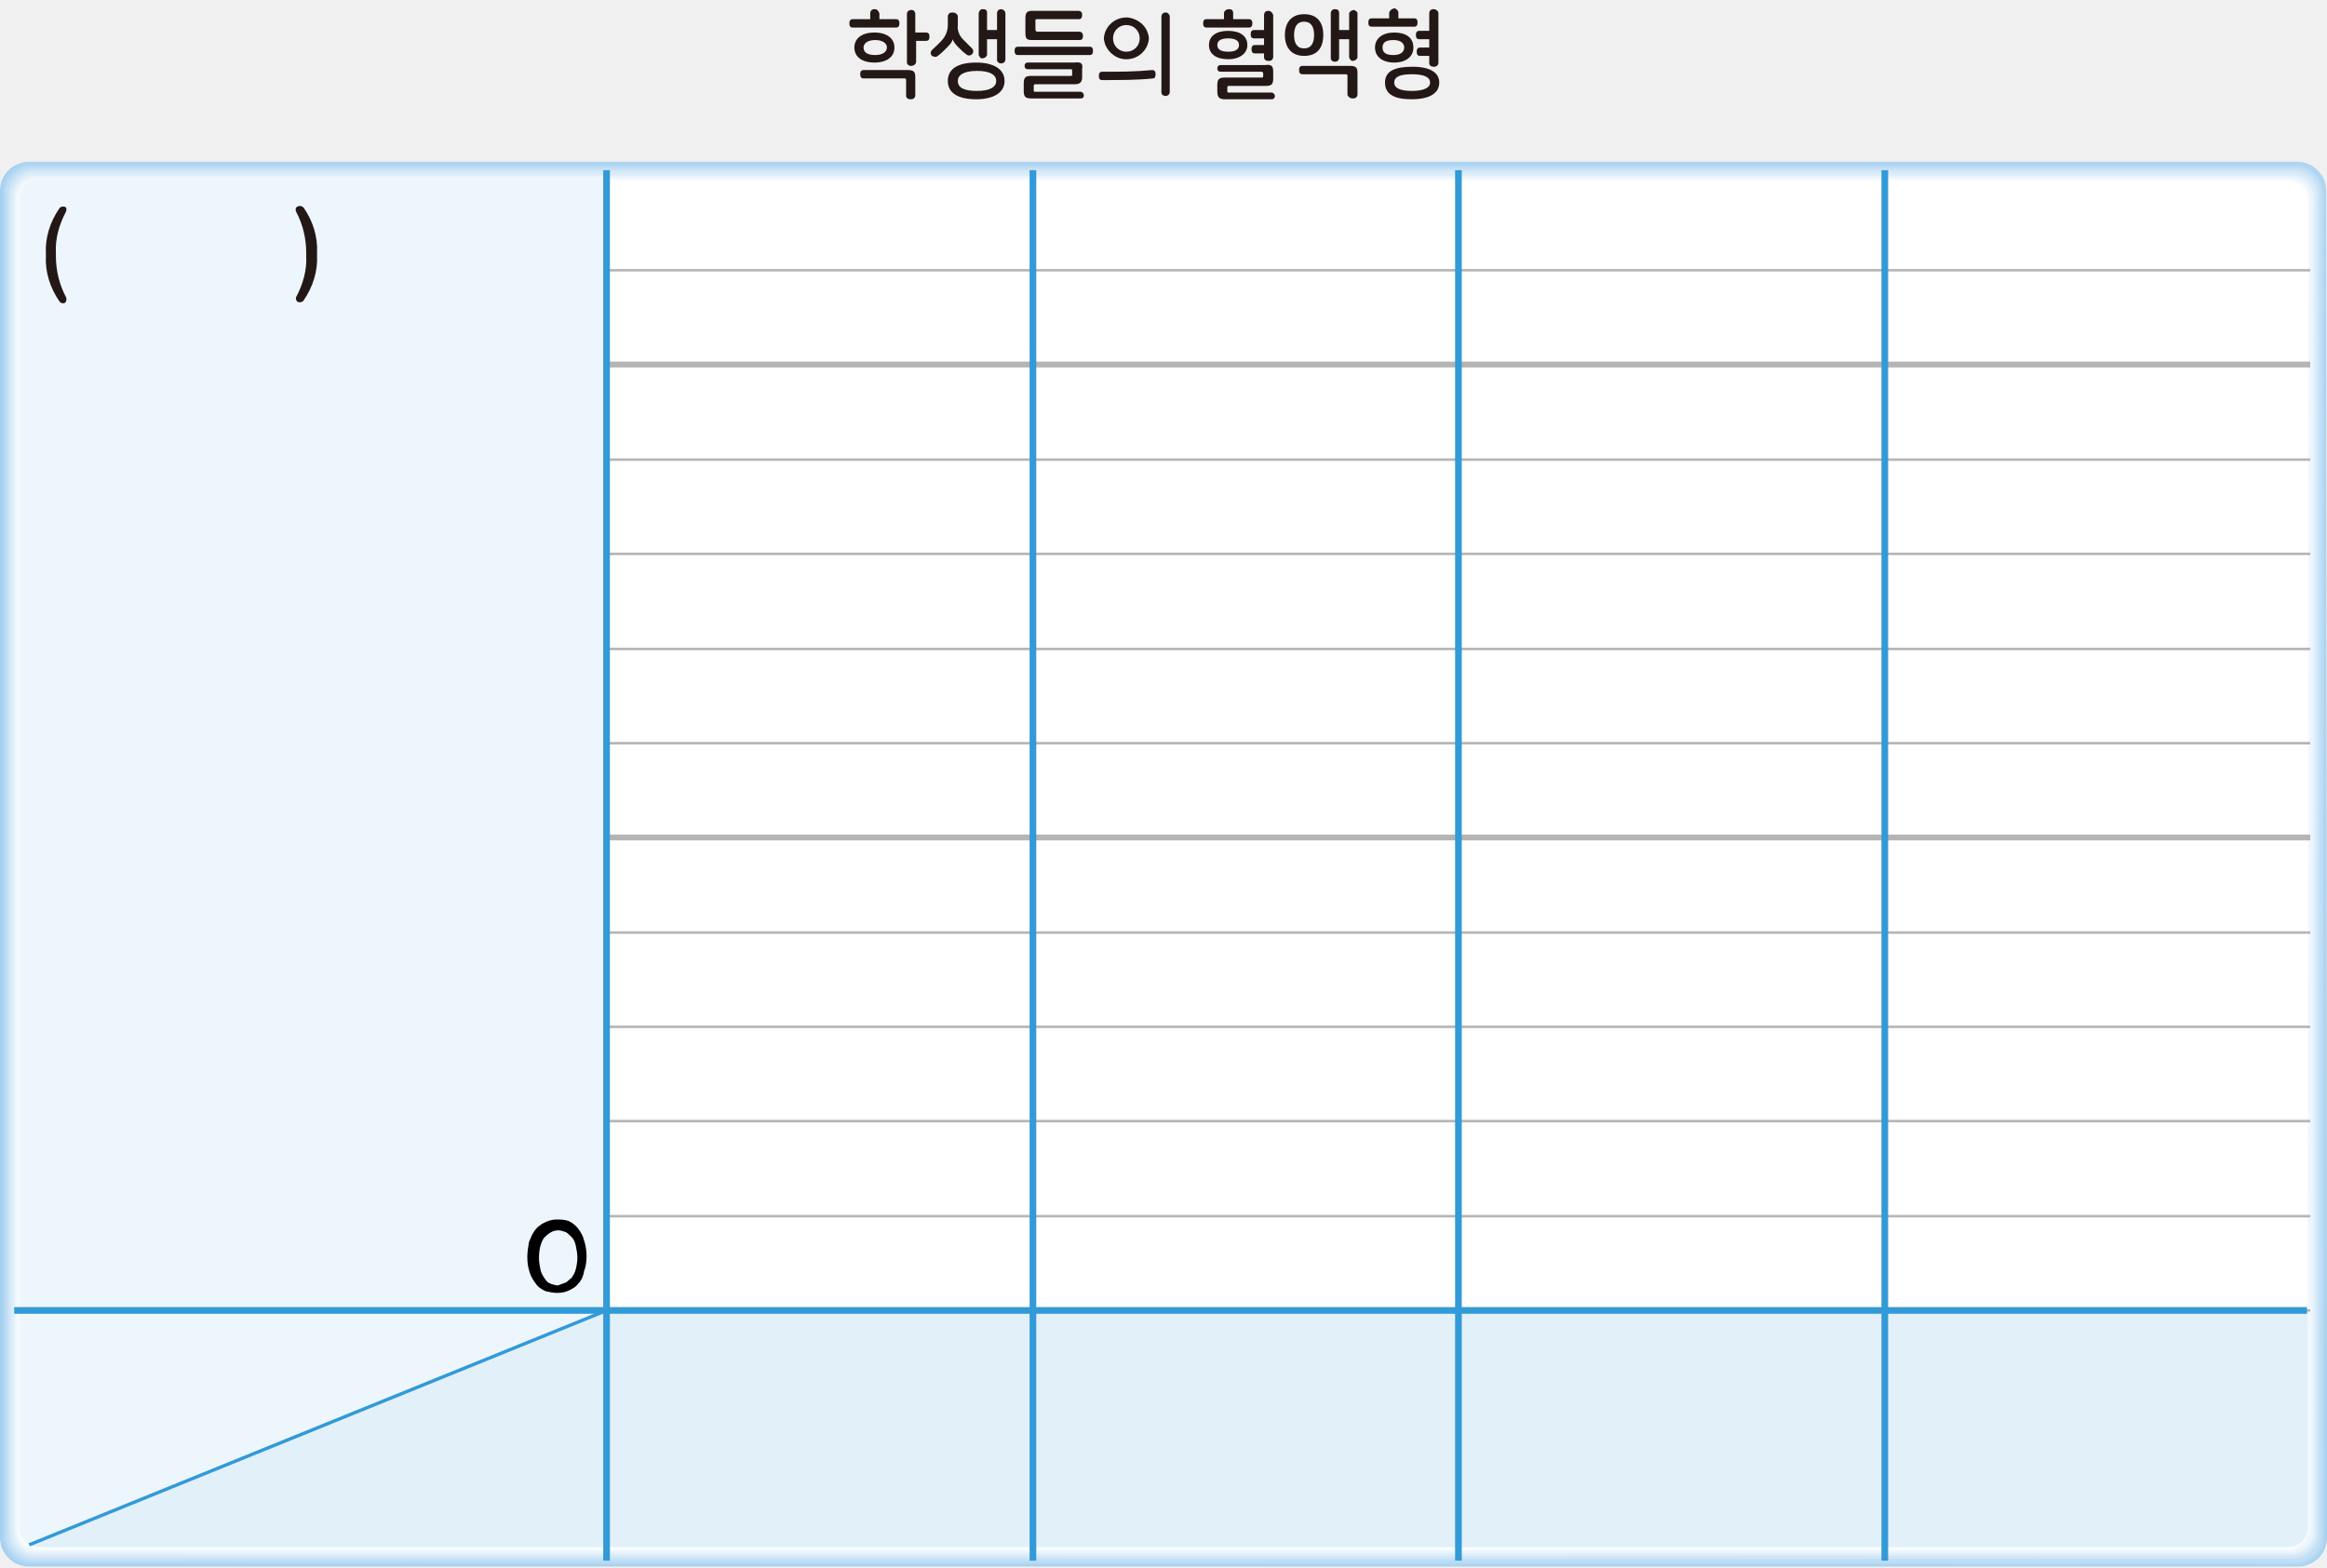
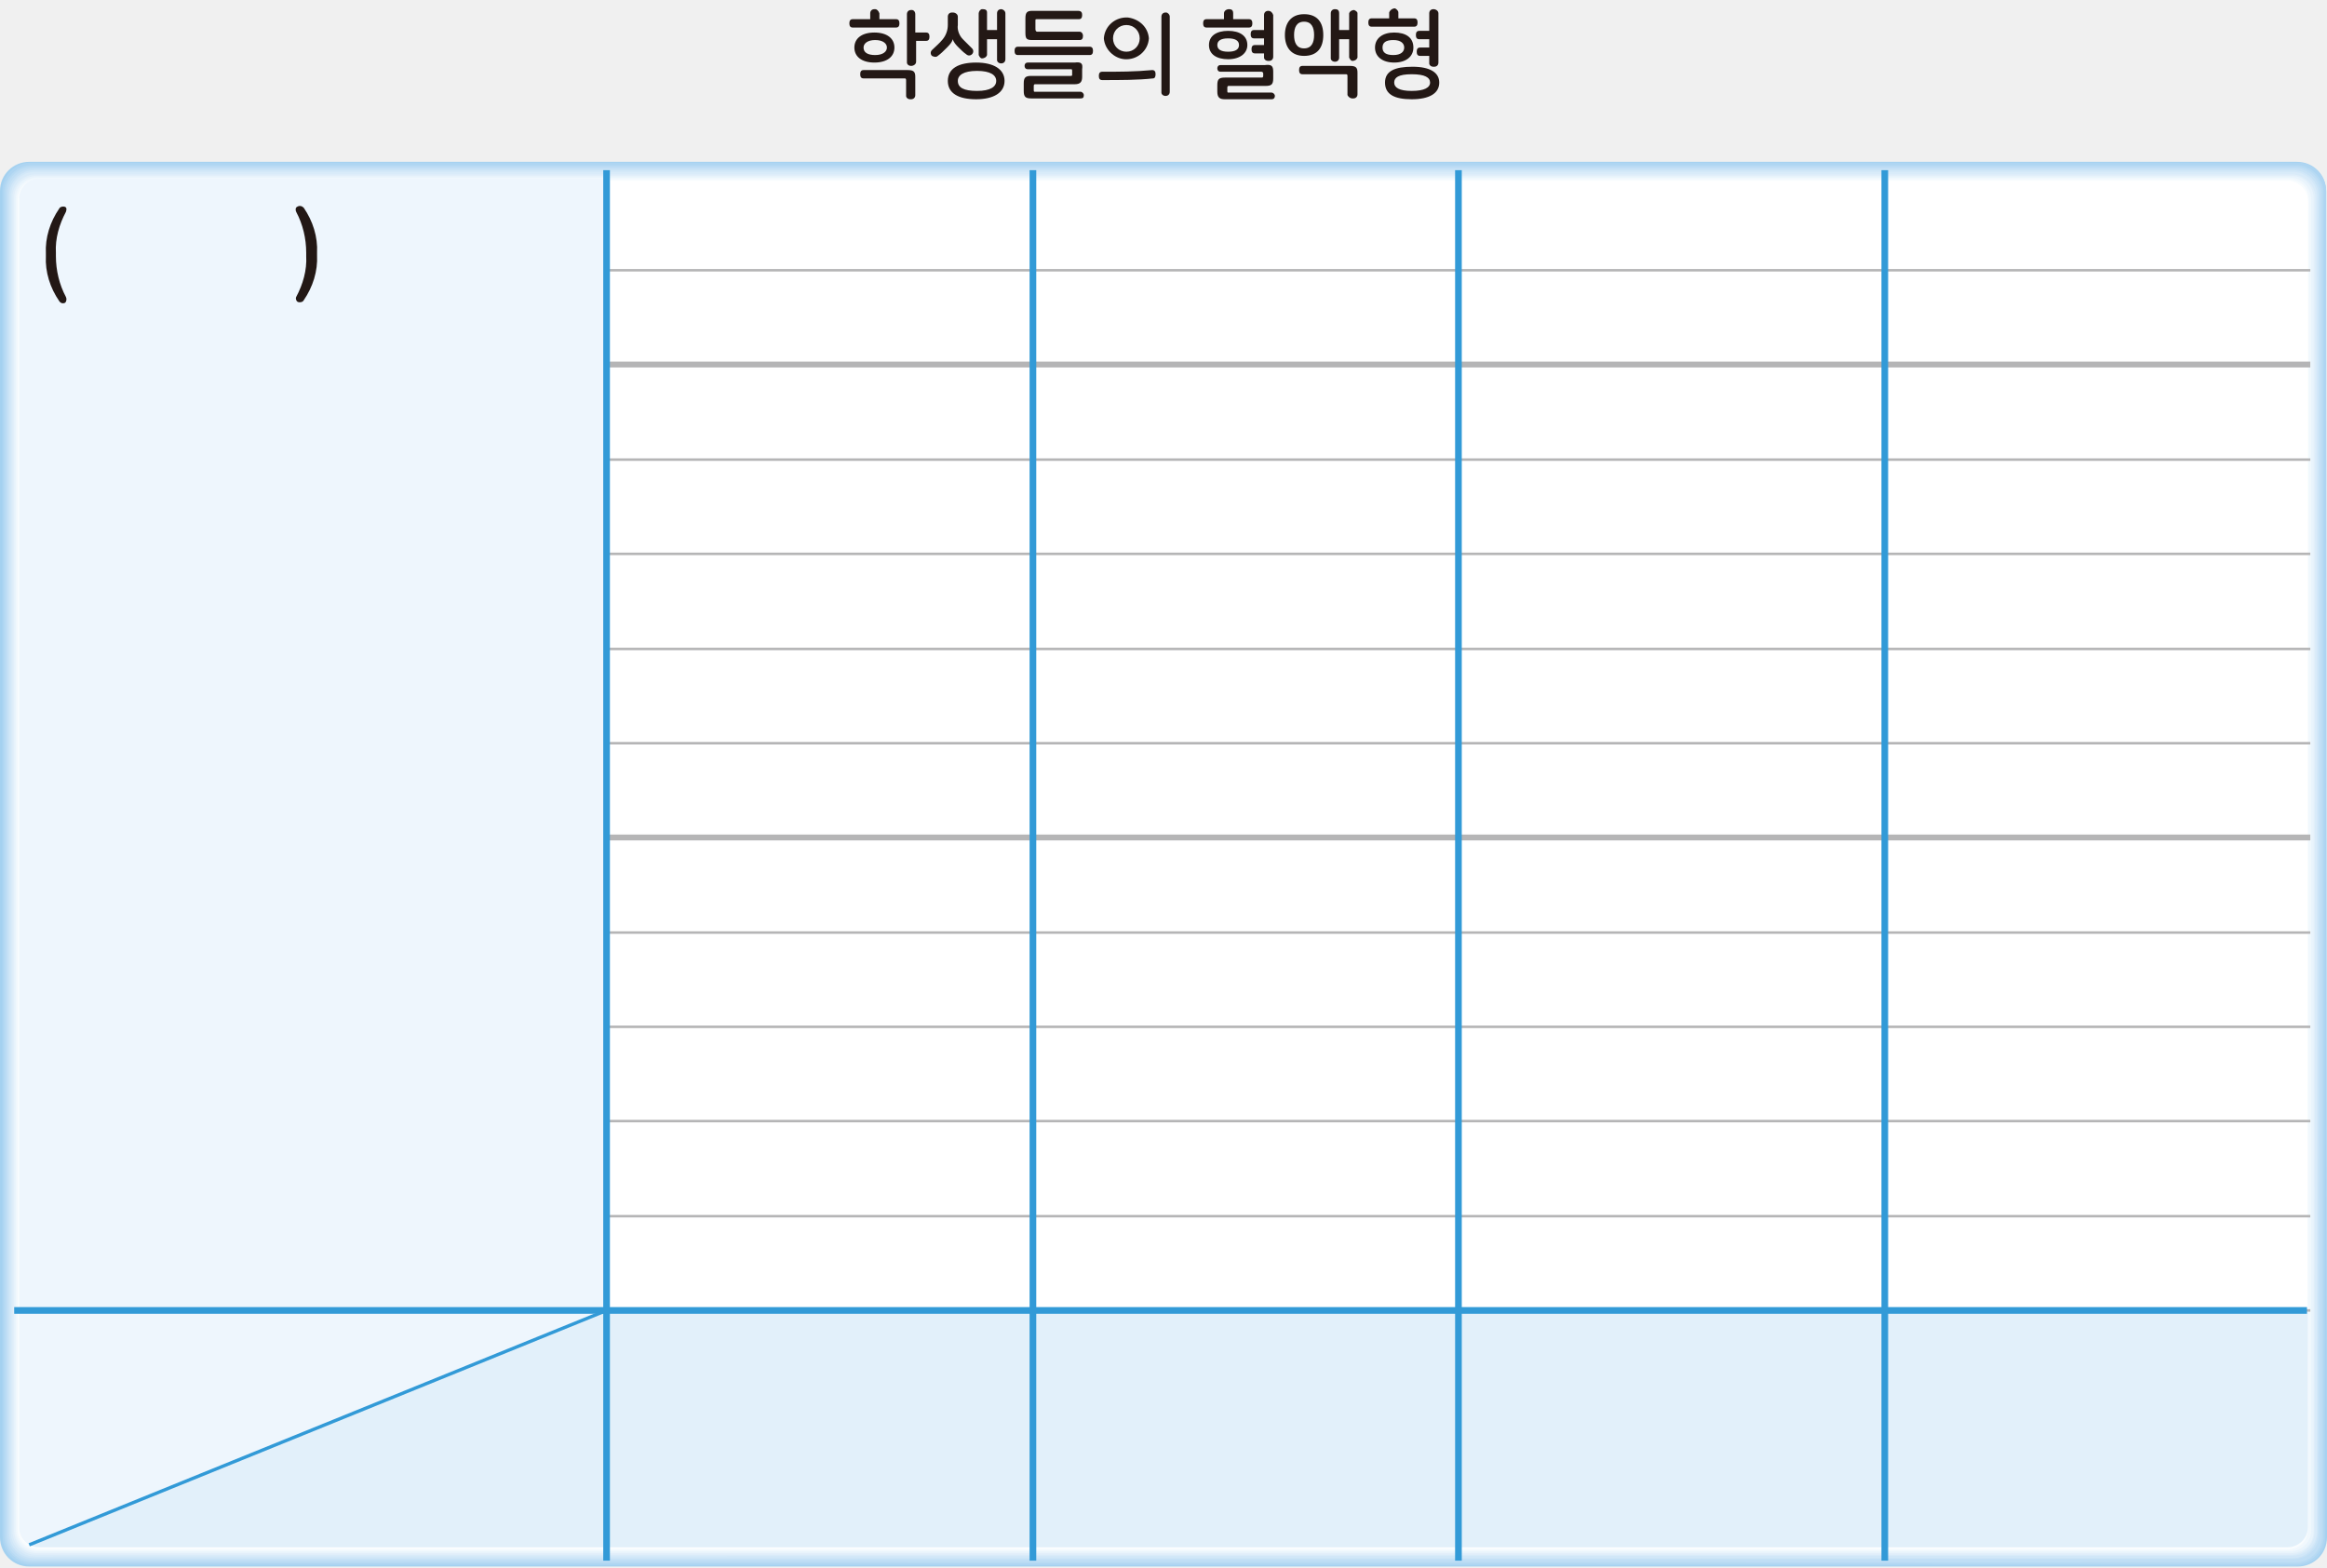
<svg xmlns="http://www.w3.org/2000/svg" xmlns:xlink="http://www.w3.org/1999/xlink" version="1.1" id="Layer_1" x="0px" y="0px" width="278.9px" height="187.9px" viewBox="0 0 278.9 187.9" style="enable-background:new 0 0 278.9 187.9;" xml:space="preserve">
  <g id="레이어_2_1_">
    <g id="레이어_1-2">
      <path style="fill:#231815;" d="M105.4,1.6v0.7h2c0.3,0,0.4,0.2,0.4,0.5s-0.1,0.5-0.4,0.5h-5.2c-0.3,0-0.4-0.2-0.4-0.5    s0.1-0.5,0.4-0.5h2.1V1.6c0-0.3,0.2-0.5,0.5-0.5c0,0,0,0,0.1,0C105.1,1.1,105.3,1.3,105.4,1.6L105.4,1.6z M107.2,5.7    c0,1.1-0.9,1.8-2.4,1.8s-2.4-0.7-2.4-1.8s0.9-1.8,2.4-1.8S107.2,4.6,107.2,5.7z M109.7,9.2v2.2c0,0.3-0.2,0.5-0.5,0.5    c0,0,0,0-0.1,0c-0.3,0-0.5-0.2-0.5-0.4c0,0,0,0,0-0.1V9.6c0-0.2-0.1-0.2-0.2-0.2h-4.9c-0.3,0-0.4-0.2-0.4-0.5s0.1-0.5,0.4-0.5h5.3    C109.5,8.4,109.7,8.6,109.7,9.2z M103.5,5.7c0,0.6,0.5,0.9,1.4,0.9s1.4-0.4,1.4-0.9s-0.5-0.9-1.4-0.9S103.5,5.2,103.5,5.7z     M109.7,1.7v2.2h1.3c0.3,0,0.4,0.2,0.4,0.5s-0.1,0.5-0.4,0.5h-1.2v2.5c0,0.3-0.3,0.5-0.6,0.5c-0.3,0-0.5-0.2-0.5-0.4l0,0V1.7    c0-0.3,0.2-0.5,0.5-0.5c0,0,0,0,0.1,0C109.5,1.2,109.7,1.4,109.7,1.7L109.7,1.7L109.7,1.7z" />
      <path style="fill:#231815;" d="M114.8,2v1c-0.1,0.6,0.2,1.3,0.6,1.7c0.4,0.4,0.8,0.8,1.1,1.1c0.2,0.2,0.2,0.5,0,0.7l0,0    c-0.2,0.2-0.5,0.2-0.7,0l0,0c-0.3-0.2-0.6-0.5-0.9-0.8s-0.6-0.6-0.7-1l0,0c-0.1,0.3-0.2,0.5-0.7,1s-0.7,0.7-1.1,1    c-0.2,0.2-0.5,0.1-0.7,0l0,0c-0.2-0.2-0.2-0.5,0-0.7c0.4-0.4,0.9-0.8,1.3-1.3s0.6-1.1,0.6-1.7V2c0-0.3,0.2-0.5,0.5-0.5    c0,0,0,0,0.1,0C114.5,1.5,114.8,1.7,114.8,2L114.8,2z M120.4,9.7c0,1.4-1.3,2.2-3.4,2.2s-3.4-0.7-3.4-2.2s1.3-2.2,3.4-2.2    S120.4,8.3,120.4,9.7z M114.8,9.7c0,0.8,0.7,1.2,2.3,1.2s2.3-0.5,2.3-1.2s-0.7-1.2-2.3-1.2S114.8,9,114.8,9.7z M120.5,1.6v5.5    c0,0.3-0.2,0.5-0.5,0.5l0,0c-0.3,0-0.5-0.2-0.5-0.4l0,0V4.7h-1.2v1.9c-0.1,0.3-0.4,0.4-0.6,0.4s-0.3-0.2-0.4-0.4v-5    c0-0.2,0.2-0.5,0.4-0.5c0,0,0,0,0.1,0c0.3,0,0.5,0.1,0.5,0.4v2.1h1.2v-2c0-0.3,0.2-0.5,0.5-0.5l0,0C120.2,1.1,120.5,1.3,120.5,1.6    L120.5,1.6z" />
      <path style="fill:#231815;" d="M131,6.1c0,0.3-0.1,0.5-0.4,0.5H122c-0.3,0-0.4-0.2-0.4-0.5s0.1-0.5,0.4-0.5h8.6    C130.9,5.6,131,5.8,131,6.1z M129.7,8.3v0.9c0,0.6-0.2,0.9-0.9,0.9h-4.7c-0.1,0-0.2,0-0.2,0.2v0.5c0,0.1,0,0.2,0.1,0.2l0,0h5.5    c0.2,0,0.4,0.2,0.4,0.4l0,0c0,0.3-0.1,0.4-0.4,0.4h-5.9c-0.7,0-0.9-0.2-0.9-0.9V10c0-0.7,0.2-0.9,0.9-0.9h4.7c0.1,0,0.2,0,0.2-0.1    l0,0V8.5c0-0.1,0-0.2-0.1-0.2l0,0h-5.2c-0.3,0-0.4-0.2-0.4-0.4s0.1-0.4,0.4-0.4h5.6C129.6,7.4,129.8,7.6,129.7,8.3L129.7,8.3z     M129.7,1.8c0,0.3-0.1,0.5-0.4,0.5h-5c-0.2,0-0.2,0-0.2,0.2v1c0,0.2,0.1,0.3,0.2,0.3h5.1c0.2,0,0.4,0.2,0.4,0.5s-0.1,0.5-0.4,0.5    h-5.7c-0.7,0-0.8-0.2-0.8-0.9V2.2c0-0.7,0.2-0.9,0.8-0.9h5.5C129.6,1.3,129.7,1.5,129.7,1.8z" />
      <path style="fill:#231815;" d="M138.5,8.9c0,0.3-0.1,0.5-0.3,0.5c-1.8,0.2-3.9,0.2-6.1,0.2c-0.3,0-0.4-0.2-0.4-0.5    s0.1-0.5,0.4-0.5c2,0,3.9,0,6-0.2C138.4,8.4,138.5,8.6,138.5,8.9z M137.7,4.6c-0.1,1.5-1.4,2.6-2.9,2.5c-1.3-0.1-2.4-1.2-2.5-2.5    c0.1-1.5,1.4-2.6,2.9-2.5C136.6,2.3,137.6,3.3,137.7,4.6z M133.4,4.6c0,0.9,0.7,1.6,1.6,1.6c0.9,0,1.6-0.7,1.6-1.6S135.9,3,135,3    C134.1,3,133.4,3.7,133.4,4.6z M140.2,2v9c0,0.3-0.2,0.5-0.5,0.5l0,0c-0.3,0-0.5-0.2-0.5-0.4c0,0,0,0,0-0.1V2    c0-0.3,0.2-0.5,0.5-0.5c0,0,0,0,0.1,0C139.9,1.5,140.2,1.7,140.2,2L140.2,2z" />
      <path style="fill:#231815;" d="M147.8,1.6v0.7h1.9c0.3,0,0.4,0.2,0.4,0.5s-0.1,0.5-0.4,0.5h-5.1c-0.3,0-0.4-0.2-0.4-0.5    s0.1-0.5,0.4-0.5h2.1V1.6c0-0.3,0.3-0.5,0.6-0.5S147.8,1.2,147.8,1.6z M149.5,5.4c0,1-0.9,1.7-2.3,1.7s-2.3-0.6-2.3-1.7    s0.9-1.7,2.3-1.7S149.5,4.3,149.5,5.4z M145.9,5.4c0,0.5,0.4,0.8,1.3,0.8s1.3-0.3,1.3-0.8s-0.4-0.8-1.3-0.8S145.9,4.9,145.9,5.4    L145.9,5.4z M152.6,8.6v0.8c0,0.7-0.2,0.9-0.9,0.9h-4.4c-0.1,0-0.2,0-0.2,0.2v0.4c0,0.1,0,0.2,0.1,0.2l0,0h5.2    c0.2,0,0.4,0.2,0.4,0.4s-0.1,0.4-0.4,0.4h-5.6c-0.6,0-0.9-0.2-0.9-0.9v-0.8c0-0.7,0.2-0.9,0.9-0.9h4.4c0.1,0,0.2,0,0.2-0.2V8.8    c0-0.1-0.1-0.2-0.2-0.2h-4.9c-0.3,0-0.4-0.2-0.4-0.4s0.1-0.4,0.4-0.4h5.3C152.4,7.7,152.6,7.9,152.6,8.6L152.6,8.6z M152.6,1.8v5    c0,0.3-0.2,0.5-0.5,0.5c0,0,0,0-0.1,0c-0.3,0-0.5-0.2-0.5-0.4c0,0,0,0,0-0.1V6.4h-1.1c-0.3,0-0.4-0.2-0.4-0.5s0.1-0.5,0.4-0.5h1.1    V4.6h-1.2c-0.3,0-0.4-0.2-0.4-0.5s0.1-0.5,0.4-0.5h1.2V1.8c0-0.3,0.2-0.5,0.5-0.5l0,0C152.3,1.3,152.5,1.5,152.6,1.8L152.6,1.8    L152.6,1.8z" />
      <path style="fill:#231815;" d="M158.6,4.2c0,1.5-0.7,2.5-2.3,2.5S154,5.6,154,4.2s0.7-2.5,2.3-2.5S158.6,2.7,158.6,4.2z     M155.1,4.2c0,0.9,0.3,1.6,1.2,1.6s1.2-0.7,1.2-1.6s-0.3-1.6-1.2-1.6S155.1,3.3,155.1,4.2z M162.7,8.7v2.6c0,0.3-0.2,0.5-0.5,0.5    c0,0,0,0-0.1,0c-0.3,0-0.5-0.2-0.6-0.4l0,0V9.1c0-0.2-0.1-0.2-0.2-0.2h-5.2c-0.3,0-0.4-0.2-0.4-0.5s0.1-0.5,0.4-0.5h5.7    C162.5,7.9,162.7,8.1,162.7,8.7z M162.7,1.6v5.3c-0.1,0.3-0.4,0.4-0.6,0.4c-0.2,0-0.3-0.2-0.4-0.4V4.7h-1.2v2.2    c0,0.3-0.2,0.5-0.5,0.5l0,0c-0.3,0-0.5-0.2-0.5-0.4l0,0V1.6c0-0.3,0.2-0.5,0.5-0.5l0,0c0.3,0,0.5,0.1,0.5,0.5v2h1.2v-2    c0.1-0.3,0.4-0.4,0.6-0.4C162.5,1.3,162.7,1.4,162.7,1.6L162.7,1.6z" />
      <path style="fill:#231815;" d="M167.6,1.5v0.7h1.9c0.3,0,0.4,0.2,0.4,0.5s-0.1,0.5-0.4,0.5h-5.1c-0.3,0-0.4-0.2-0.4-0.5    s0.1-0.5,0.4-0.5h2.1V1.5c0.1-0.3,0.4-0.5,0.7-0.5C167.4,1.1,167.6,1.3,167.6,1.5z M169.4,5.7c0,1.1-0.9,1.8-2.3,1.8    s-2.3-0.7-2.3-1.8s0.9-1.8,2.3-1.8S169.4,4.5,169.4,5.7z M165.7,5.7c0,0.6,0.4,0.9,1.3,0.9s1.3-0.4,1.3-0.9s-0.4-0.9-1.3-0.9    S165.7,5.1,165.7,5.7z M172.5,9.9c0,1.3-1.2,2-3.3,2s-3.2-0.6-3.2-2s1.2-1.9,3.3-1.9S172.5,8.7,172.5,9.9z M167.1,9.9    c0,0.6,0.6,1,2.1,1s2.2-0.4,2.2-1s-0.6-1-2.2-1S167.1,9.3,167.1,9.9z M172.4,1.6v5.9c0,0.3-0.2,0.5-0.5,0.5c0,0,0,0-0.1,0    c-0.3,0-0.5-0.2-0.5-0.4l0,0V6.7h-1.1c-0.3,0-0.4-0.2-0.4-0.5s0.1-0.5,0.4-0.5h1.1v-1h-1.2c-0.3,0-0.4-0.2-0.4-0.5    s0.1-0.5,0.4-0.5h1.2V1.6c0-0.3,0.2-0.5,0.5-0.5l0,0C172.1,1.1,172.4,1.3,172.4,1.6L172.4,1.6z" />
      <g>
        <g>
          <defs>
            <rect id="SVGID_1_" y="19.4" width="278.9" height="168.5" />
          </defs>
          <clipPath id="SVGID_2_">
            <use xlink:href="#SVGID_1_" style="overflow:visible;" />
          </clipPath>
          <g style="clip-path:url(#SVGID_2_);">
            <path style="fill:#A4D1F0;" d="M278.9,184.3c0,2-1.6,3.5-3.5,3.5l0,0H3.5c-2,0-3.5-1.6-3.5-3.5V22.9c0-2,1.6-3.5,3.5-3.5h271.8       c2,0,3.5,1.6,3.5,3.5L278.9,184.3z" />
            <path style="fill:#AED5F2;" d="M3.7,187.6c-1.9,0-3.4-1.5-3.4-3.4l0,0V23c0-0.1,0-0.2,0-0.3c0.1-1.8,1.6-3.2,3.4-3.2h271.9       c1.8,0.1,3.2,1.6,3.2,3.5l-0.1,161.2c0,0.1,0,0.2,0,0.3c-0.1,1.8-1.6,3.2-3.4,3.2L3.7,187.6z" />
            <path style="fill:#B7DAF3;" d="M3.8,187.4c-1.8,0-3.3-1.5-3.3-3.3V22.9c0.1-1.7,1.6-3.1,3.3-3.1h271.6c1.7,0.1,3.1,1.6,3.1,3.3       v161c0,0.1,0,0.2,0,0.3c-0.1,1.7-1.6,3.1-3.3,3.1L3.8,187.4z" />
            <path style="fill:#C0DEF5;" d="M3.9,187.2c-1.8,0-3.2-1.4-3.2-3.2V23c0.1-1.7,1.5-3,3.2-3h271.4c1.7,0.1,3,1.5,3,3.2V184       c0,0.1,0,0.2,0,0.3c-0.1,1.7-1.5,3-3.2,3L3.9,187.2z" />
            <path style="fill:#C8E2F6;" d="M4,187c-1.7,0-3.1-1.4-3.1-3.1l0,0V23.4c0-0.1,0-0.2,0-0.2c0.1-1.7,1.5-3,3.2-3h271.1       c1.7,0.1,2.9,1.5,2.9,3.1L278,183.8v0.2c-0.1,1.7-1.5,2.9-3.1,2.9L4,187z" />
            <path style="fill:#D1E7F8;" d="M4.1,186.8c-1.7,0-3-1.3-3-3V23.5c0-0.1,0-0.1,0-0.2c0.1-1.6,1.4-2.9,3-2.9H275       c1.6,0.1,2.9,1.4,2.9,3l-0.1,160.3v0.2c-0.1,1.6-1.4,2.9-3,2.9L4.1,186.8z" />
            <path style="fill:#D9EBF9;" d="M4.2,186.6c-1.6,0-2.9-1.3-2.9-2.9l0,0V23.4c0.1-1.6,1.3-2.8,2.9-2.8h270.7       c1.6,0.1,2.8,1.3,2.8,2.9v160v0.2c-0.1,1.6-1.3,2.8-2.9,2.8L4.2,186.6z" />
            <path style="fill:#E1EFFA;" d="M4.3,186.4c-1.5,0-2.8-1.3-2.8-2.8l0,0V23.8c0-0.1,0-0.1,0-0.2c0-1.5,1.3-2.7,2.8-2.7h270.5       c1.5,0.1,2.7,1.3,2.7,2.8l-0.1,159.8c0,0.1,0,0.1,0,0.2c0,1.5-1.3,2.7-2.8,2.7H4.3z" />
            <path style="fill:#E9F4FC;" d="M4.4,186.2c-1.5,0-2.7-1.2-2.7-2.7l0,0V23.9c0-0.1,0-0.1,0-0.2c0-1.5,1.2-2.6,2.7-2.6h270.3       c1.5,0,2.6,1.2,2.6,2.7v159.6v0.2c0,1.5-1.2,2.6-2.7,2.6L4.4,186.2L4.4,186.2z" />
            <path style="fill:#F1F8FD;" d="M4.5,186c-1.4,0-2.6-1.1-2.6-2.6l0,0V23.8c0-1.4,1.2-2.5,2.6-2.5h270c1.4,0,2.5,1.2,2.5,2.6       v159.4v0.2c0,1.4-1.2,2.5-2.6,2.5L4.5,186z" />
            <path style="fill:#F8FCFE;" d="M4.6,185.8c-1.4,0-2.5-1.1-2.5-2.4l0,0V24c0-1.4,1.1-2.5,2.4-2.5l0,0h269.8       c1.4,0,2.5,1.1,2.4,2.5l0,0l-0.1,159.2v0.2c0,1.4-1.1,2.4-2.5,2.4L4.6,185.8z" />
            <path style="fill:#FFFFFF;" d="M276.5,183.2c0,1.3-1.1,2.4-2.4,2.4H4.7c-1.3,0-2.4-1.1-2.4-2.4V24.1c0-1.3,1.1-2.4,2.4-2.4       h269.5c1.3,0,2.4,1.1,2.4,2.4L276.5,183.2z" />
            <path style="fill:#E2F0FA;" d="M72.7,157.1v28.4h201.5c1.3,0,2.4-1.1,2.4-2.4V157H72.7V157.1z" />
            <path style="fill:#E2F0FA;" d="M3.5,185.2c0.4,0.2,0.8,0.3,1.2,0.3h68v-28.4L3.5,185.2z" />
            <path style="fill:#EEF6FD;" d="M72.7,21.4h-68c-1.3,0-2.4,1.1-2.4,2.4v133.4h70.4V21.4z" />
            <path style="fill:#EEF6FD;" d="M2.3,157.1v26.1c0,0.8,0.5,1.6,1.2,2l69.2-28.1H2.3z" />
            <path style="fill:#FFFFFF;" d="M276.5,157.1l0.1-133c0-1.3-1.1-2.4-2.4-2.4H72.7v135.4H276.5z" />
          </g>
        </g>
      </g>
      <g>
        <g>
          <defs>
            <rect id="SVGID_3_" y="19.4" width="278.9" height="168.5" />
          </defs>
          <clipPath id="SVGID_4_">
            <use xlink:href="#SVGID_3_" style="overflow:visible;" />
          </clipPath>
          <g style="clip-path:url(#SVGID_4_);">
            <path style="fill:none;stroke:#B5B5B6;stroke-width:0.3;" d="M72.7,32.4h204.2 M72.7,55.1h204.2" />
            <line style="fill:none;stroke:#B5B5B6;stroke-width:0.7;" x1="72.7" y1="43.7" x2="276.9" y2="43.7" />
            <path style="fill:none;stroke:#B5B5B6;stroke-width:0.3;" d="M72.7,89.1h204.2 M72.7,77.8h204.2 M72.7,66.4h204.2" />
            <line style="fill:none;stroke:#B5B5B6;stroke-width:0.7;" x1="72.7" y1="100.4" x2="276.9" y2="100.4" />
            <path style="fill:none;stroke:#B5B5B6;stroke-width:0.3;" d="M72.7,157.1h204.2 M72.7,145.8h204.2 M72.7,134.4h204.2        M72.7,111.8h204.2 M72.7,123.1h204.2" />
            <path style="fill:none;stroke:#329AD7;stroke-width:0.8;" d="M225.9,20.4v166.7 M174.8,20.4v166.7 M123.8,20.4v166.7        M72.7,20.4v166.7 M276.5,157.1H1.7" />
            <line style="fill:none;stroke:#329AD7;stroke-width:0.4;" x1="72.7" y1="157.1" x2="3.5" y2="185.2" />
          </g>
        </g>
      </g>
      <path style="fill:#231815;" d="M7.9,25.4c-0.8,1.5-1.3,3.2-1.2,4.9v0.4c0,1.7,0.4,3.4,1.2,4.9C8,35.8,8,36.1,7.8,36.3l0,0    c-0.2,0.1-0.5,0.1-0.7-0.2c-1.1-1.6-1.7-3.5-1.6-5.4v-0.3C5.4,28.5,6,26.6,7.1,25c0.1-0.2,0.4-0.3,0.7-0.2l0,0    C8,24.9,8,25.1,7.9,25.4L7.9,25.4z" />
      <path style="fill:#231815;" d="M36.4,24.9c1.1,1.6,1.7,3.5,1.6,5.4v0.3c0.1,1.9-0.5,3.8-1.6,5.4c-0.1,0.2-0.4,0.3-0.7,0.2    c-0.2-0.1-0.3-0.4-0.2-0.6l0,0c0.8-1.5,1.3-3.2,1.2-4.9v-0.4c0-1.7-0.4-3.4-1.2-4.9c-0.1-0.2-0.1-0.5,0.1-0.6l0,0    C35.9,24.6,36.2,24.7,36.4,24.9L36.4,24.9z" />
      <g>
-         <path d="M69.3,153.9c-0.3,0.4-0.7,0.6-1.1,0.8s-0.9,0.3-1.4,0.3s-0.9-0.1-1.4-0.2c-0.4-0.2-0.8-0.4-1.1-0.8     c-0.3-0.4-0.6-0.8-0.8-1.4s-0.3-1.2-0.3-1.9c0-0.6,0.1-1.2,0.2-1.8c0.2-0.5,0.4-1,0.7-1.4c0.3-0.4,0.7-0.7,1.1-0.9     s0.9-0.4,1.5-0.4c0.5,0,1,0,1.5,0.2c0.4,0.2,0.8,0.5,1.1,0.9c0.3,0.4,0.6,0.9,0.7,1.4c0.2,0.6,0.3,1.2,0.3,1.9s-0.1,1.3-0.3,1.8     C69.9,153.1,69.6,153.6,69.3,153.9z M67.7,153.8c0.3-0.1,0.5-0.4,0.8-0.6c0.2-0.3,0.4-0.6,0.5-1s0.2-0.9,0.2-1.4     c0-0.6-0.1-1-0.2-1.5s-0.3-0.8-0.5-1s-0.5-0.5-0.7-0.6c-0.3-0.1-0.6-0.2-0.9-0.2c-0.7,0-1.2,0.4-1.7,0.9     c-0.4,0.6-0.6,1.4-0.6,2.4c0,0.6,0.1,1,0.2,1.5c0.1,0.4,0.3,0.7,0.5,1s0.4,0.5,0.7,0.6c0.3,0.1,0.6,0.2,0.9,0.2     C67.1,154,67.4,153.9,67.7,153.8z" />
-       </g>
+ 
+ 		</g>
    </g>
  </g>
</svg>
